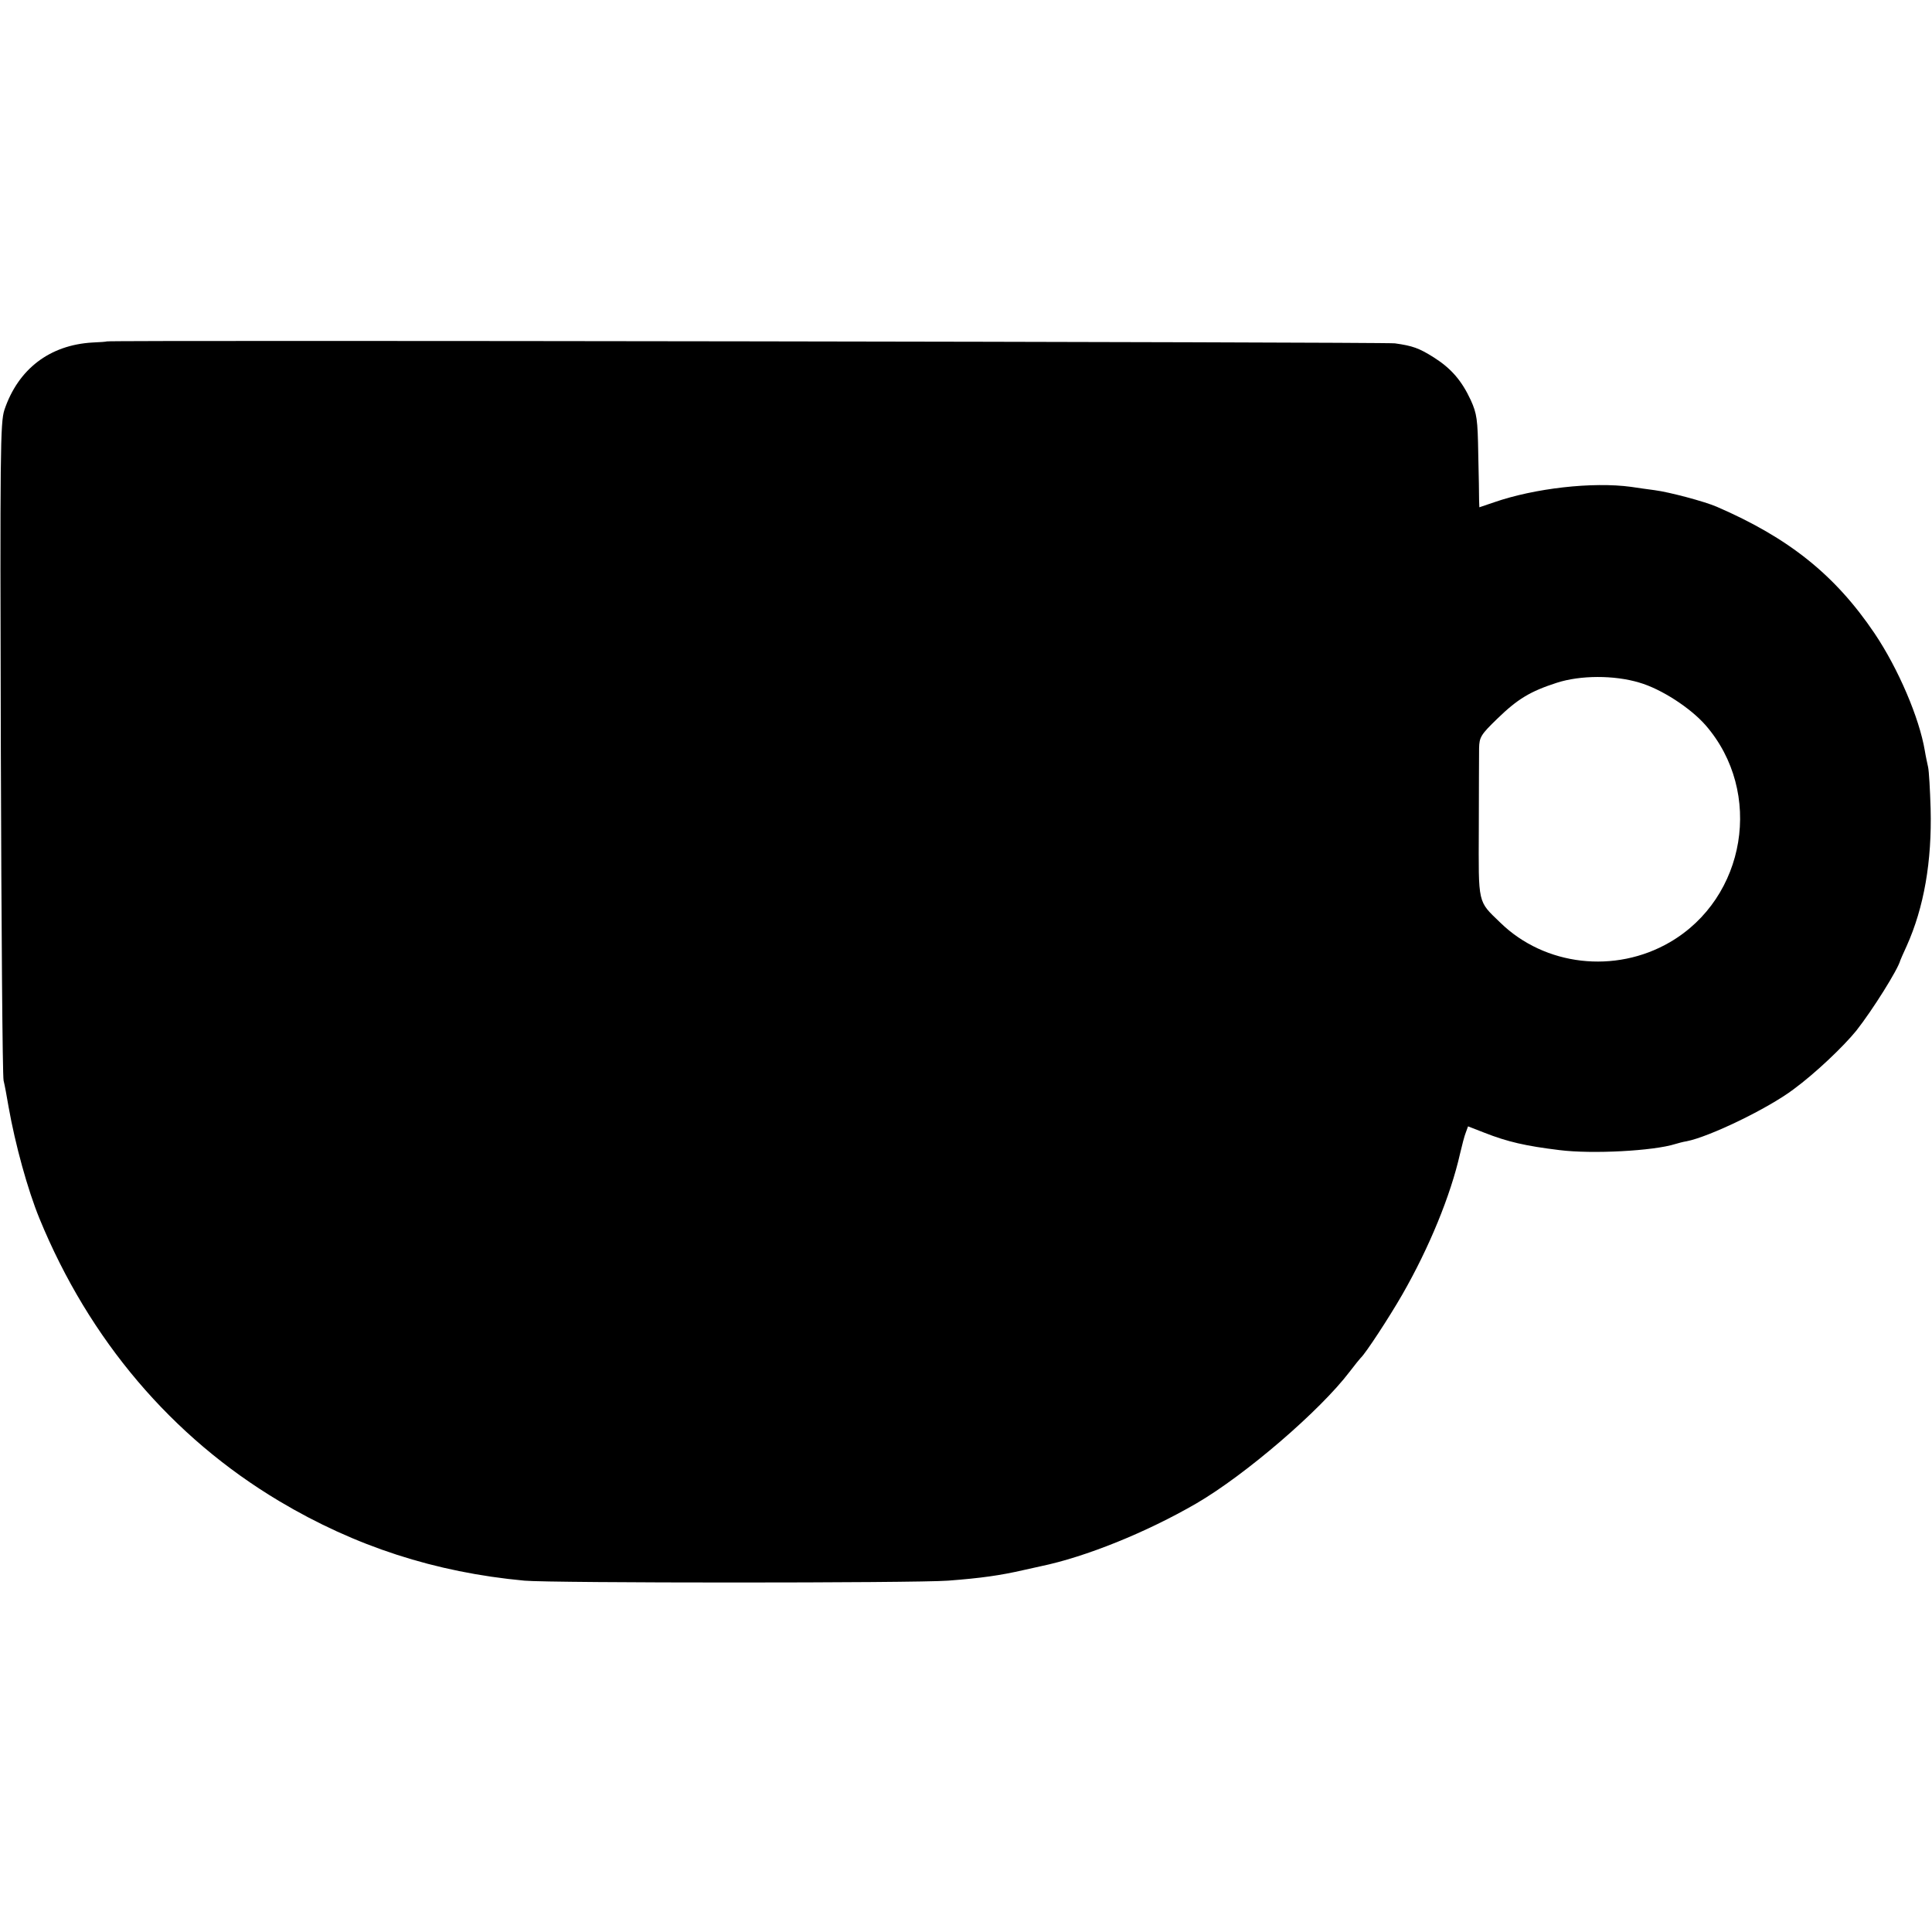
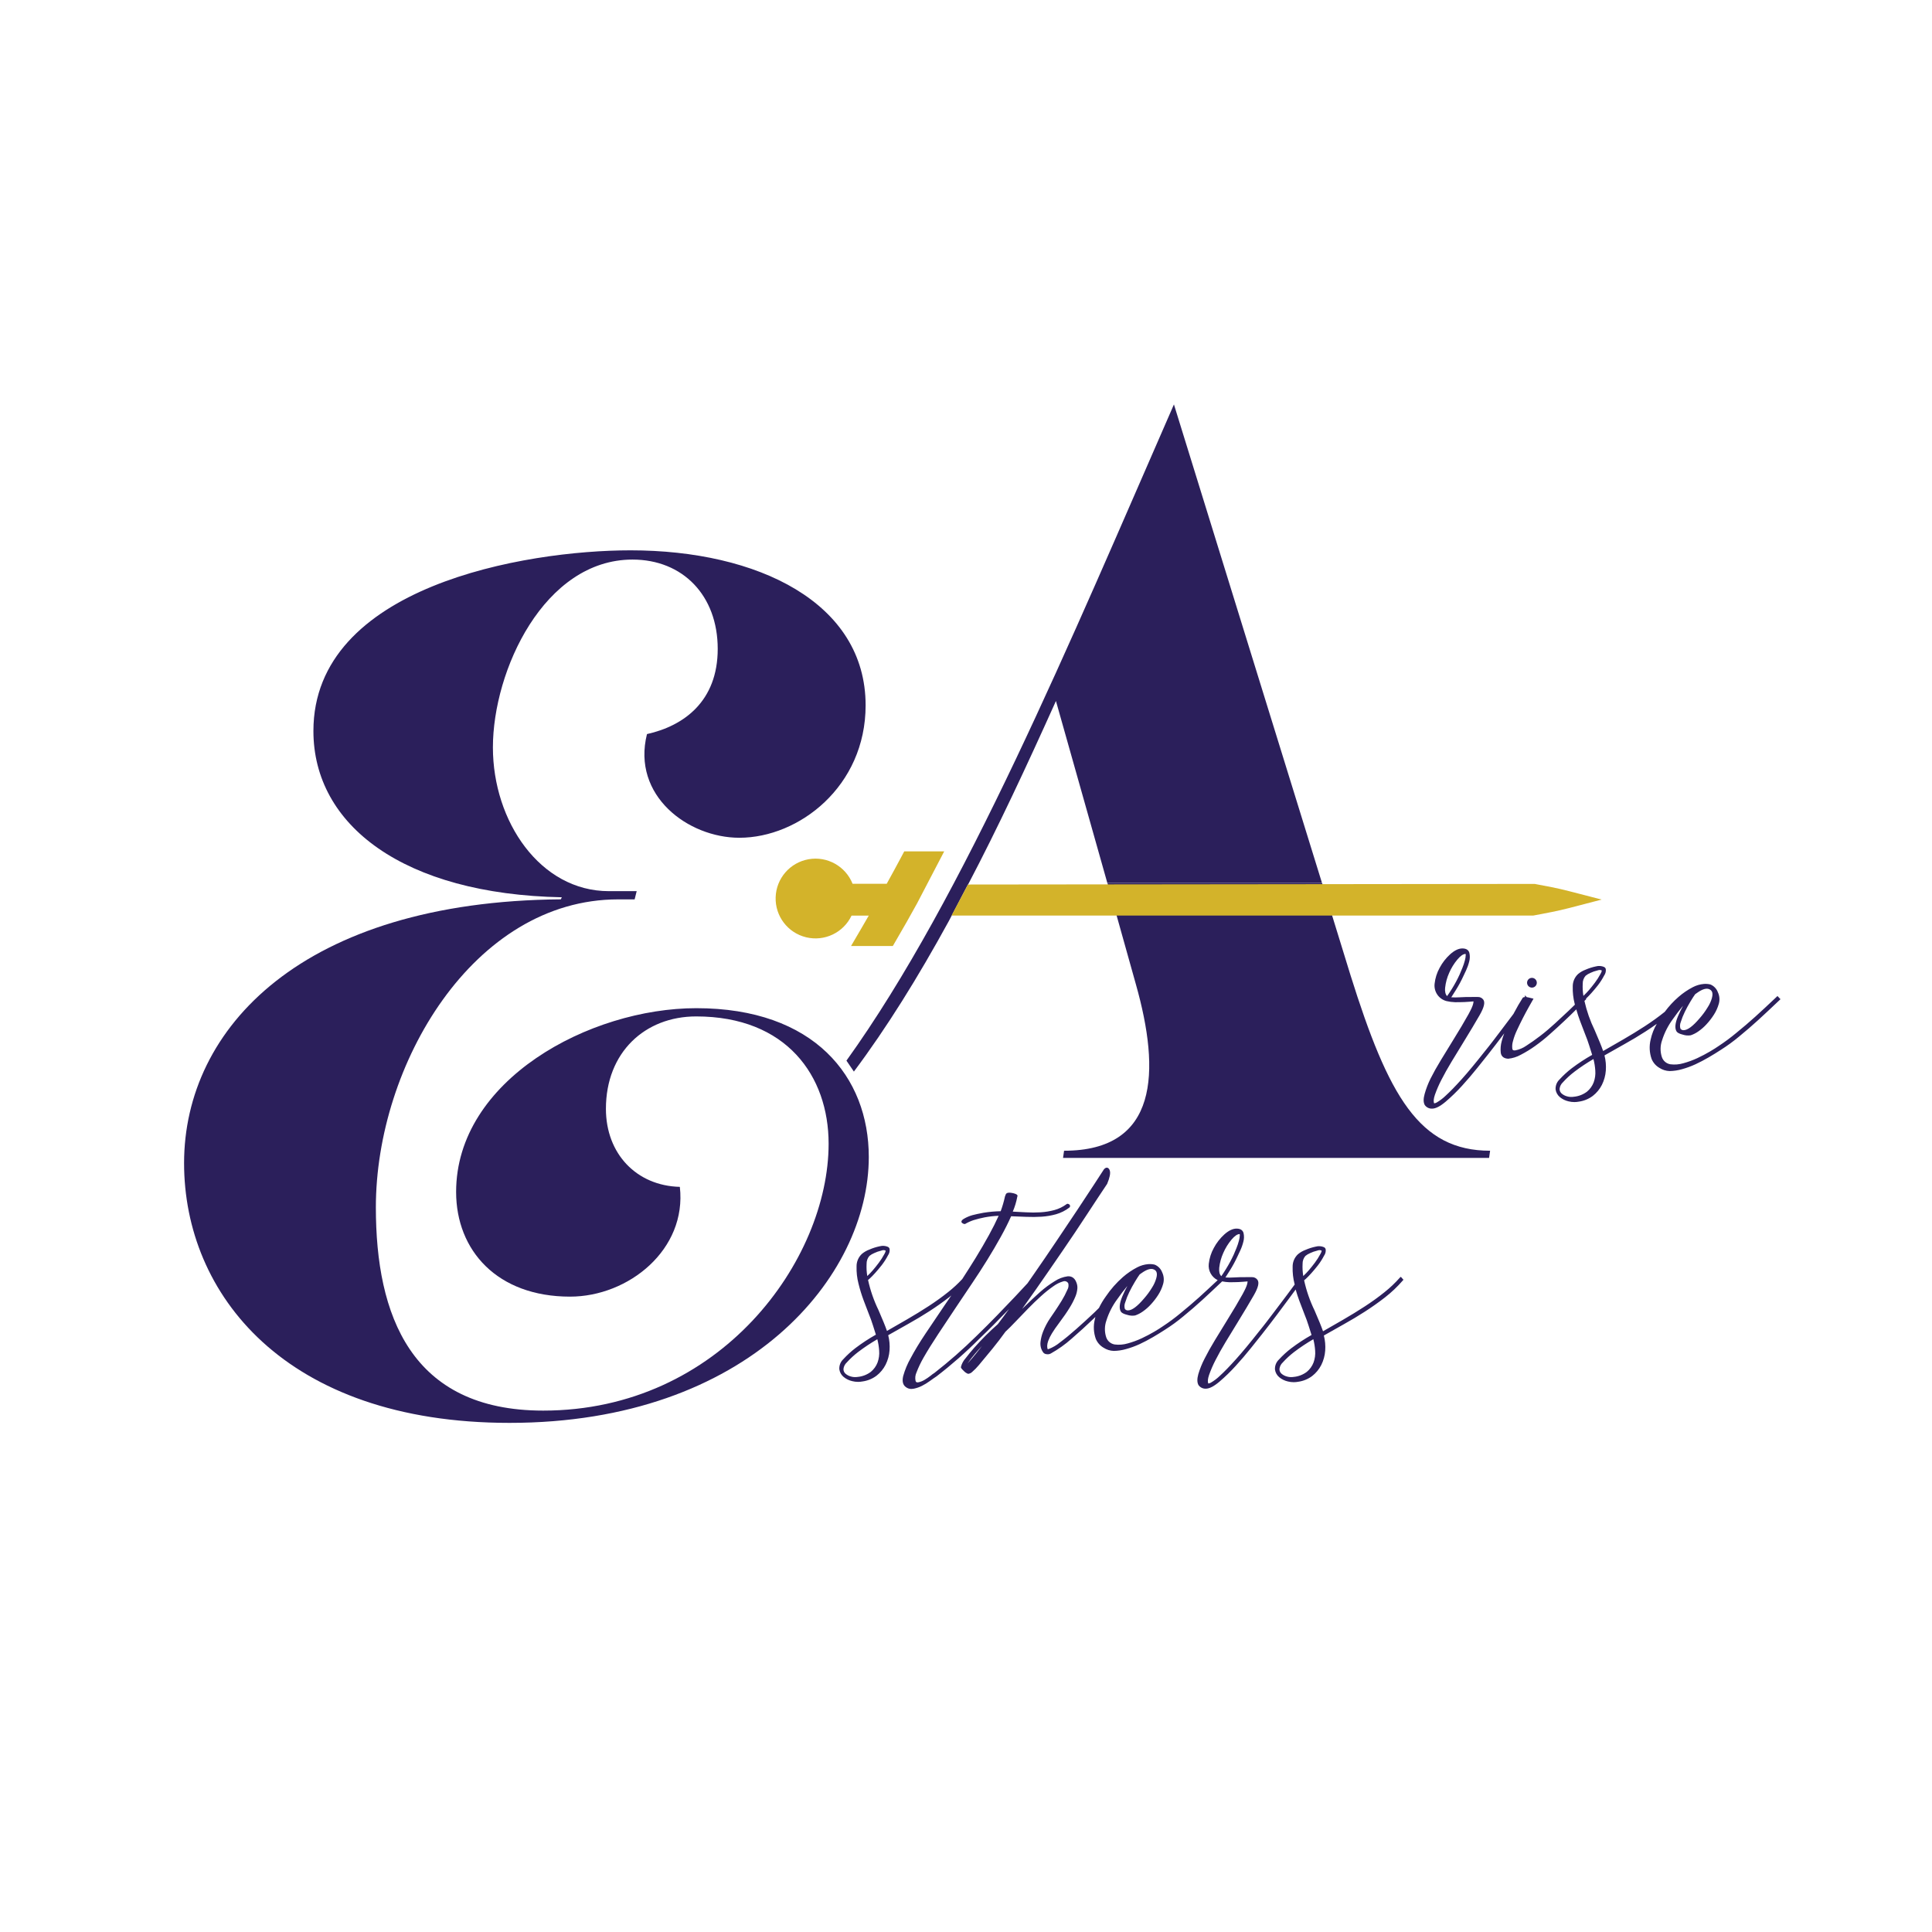
- <svg xmlns="http://www.w3.org/2000/svg" version="1.0" width="700pt" height="700pt" viewBox="0 0 700 700" preserveAspectRatio="xMidYMid meet">
-   <g transform="translate(0,700) scale(0.1,-0.1)" fill="#000000" stroke="none">
-     <path d="M387 5763 c-1 -1 -24 -3 -52 -4 -155 -9 -269 -96 -319 -244 -15 -46 -16 -145 -13 -1225 2 -646 6 -1188 10 -1205 4 -16 12 -59 18 -95 24 -136 69 -300 112 -405 180 -439 480 -792 869 -1024 275 -164 565 -258 888 -288 97 -9 1416 -9 1535 0 119 9 189 19 272 38 27 6 55 12 63 14 164 34 384 123 565 228 177 103 448 336 555 477 19 25 37 47 40 50 17 15 104 148 151 230 97 169 175 359 209 510 7 30 16 65 21 77 l8 22 59 -23 c84 -33 149 -48 272 -63 119 -15 341 -3 420 22 10 3 28 8 41 10 82 16 294 118 387 188 79 58 181 155 228 213 59 75 151 222 159 254 1 3 11 26 23 52 63 140 92 307 87 498 -2 69 -6 136 -9 150 -3 14 -9 41 -12 60 -20 119 -96 297 -182 425 -143 212 -311 346 -572 459 -44 19 -171 53 -225 60 -22 3 -60 8 -85 12 -140 19 -350 -5 -497 -56 l-53 -18 -1 26 c0 15 -1 90 -3 167 -2 126 -5 146 -27 195 -33 71 -71 115 -134 155 -54 34 -77 42 -141 51 -35 5 -4663 12 -4667 7z m5552 -1236 c80 -23 186 -92 241 -155 210 -242 147 -625 -130 -786 -198 -115 -453 -86 -614 71 -83 80 -79 64 -78 341 0 136 1 267 1 291 1 40 6 49 66 107 73 71 119 99 215 130 86 28 209 28 299 1z" />
-   </g>
+ <svg xmlns="http://www.w3.org/2000/svg" id="Layer_1" data-name="Layer 1" viewBox="0 0 792 792">
+   <defs>
+     <style>.cls-1{fill:#2b1f5b;}.cls-2{fill:#d3b32a;}</style>
+   </defs>
+   <path class="cls-1" d="M202.06,306.4c0,30.3,19.36,58.92,47.55,58.92H261l-.84,3.37H253.4c-59.34,0-99.32,67.75-99.32,126.25,0,44.19,14.31,83.32,68.6,83.32,72.8,0,117-61.86,117-109.41,0-27.77-17.25-52.18-54.29-52.18-21,0-37,14.73-37,37.87,0,18.52,12.62,31.56,30.3,32,2.95,25.67-21,45-45,45-29.88,0-46.71-18.94-46.71-42.92,0-45.87,54.71-75.33,98.47-75.33,48.39,0,70.7,28.19,70.7,61,0,48.82-49.24,109-147.29,109-92.16,0-133.4-53-133.4-106.47,0-55.55,48.81-107.31,154.44-108.15l.42-.84c-64.81-1.26-101.84-29.46-101.84-68.17,0-59.33,86.69-74.06,130-74.06,52.18,0,96.37,21.46,96.37,63.54,0,33.25-27.35,54.29-51.76,54.29-21,0-44.19-17.25-37.87-42.5,15.15-3.37,29-13.47,29-34.93,0-21.88-14.31-36.61-34.93-36.61C223.1,229.39,202.06,274.84,202.06,306.4Z" />
+   <path class="cls-1" d="M453.95,362h88L481.24,165.79c-42.28,96.68-86,201.87-134.25,269l3.05,4.49c13.41-17.91,26.31-38.66,38.93-61.72h0l7.84-15h.06c12.08-23,23.86-48.19,36-75.2Z" />
+   <path class="cls-1" d="M553.62,399.76,542,362.05h-88l.16.56h0l2.66,9.39h0l8.84,31.56c10.1,35.77,9.26,68.17-29.46,68.17l-.42,2.95H610.43l.42-2.95C581.82,471.72,569.19,449.42,553.62,399.76Z" />
+   <path class="cls-2" d="M370.69,349l-1.29,2.43q-2.95,5.53-5.9,10.86h-14a16.35,16.35,0,1,0-.42,13.06h7.05q-1.61,2.81-3.21,5.54l-4.05,6.92H366l1.32-2.28c2.94-5,5.83-10.12,8.63-15.21L387.07,349Z" />
+   <path class="cls-2" d="M643.12,365.29c-4.69-1.22-9.4-2.09-14-2.94l-232.32.25-6.73,12.73,238.43,0,.8-.15c4.5-.84,9.15-1.7,13.78-2.9l13.49-3.51Z" />
+   <path class="cls-1" d="M574.51,523.67l-.37-.24-.29.33a49.82,49.82,0,0,1-6.34,6c-2.49,2-5.2,3.95-8.06,5.81s-5.86,3.7-8.89,5.45l-8.2,4.72c-.39-1.12-.86-2.33-1.38-3.6-.63-1.51-1.32-3.14-2.09-4.93a55.29,55.29,0,0,1-4.28-12.35c.18-.14.43-.36.78-.68.6-.56,1.33-1.31,2.16-2.23s1.74-2,2.66-3.17a26.44,26.44,0,0,0,2.56-4,3.73,3.73,0,0,0,.67-2.68,1.37,1.37,0,0,0-.69-.83,5.05,5.05,0,0,0-3.34-.24,21.1,21.1,0,0,0-4.25,1.35,10.41,10.41,0,0,0-3.08,1.78,6.91,6.91,0,0,0-2.18,5.19,25,25,0,0,0,.77,6.92c0,.1.06.19.08.29q-1.28,1.77-3.19,4.31-2.33,3.08-5.28,7c-2,2.63-4,5.31-6.21,8-3.67,4.66-6.85,8.5-9.46,11.4s-4.79,5.14-6.49,6.68a19.21,19.21,0,0,1-3.77,2.87,3.08,3.08,0,0,1-1,.34c-.35-.71-.25-1.91.29-3.5a47.72,47.72,0,0,1,2.67-6.15c1.16-2.27,2.54-4.76,4.13-7.38s3.14-5.17,4.64-7.6c2.92-4.75,5.24-8.64,6.92-11.57,1.82-3.19,2.29-5.2,1.48-6.32a2.65,2.65,0,0,0-2.29-1.09h-1.88c-2.07,0-4,0-5.62.13a24.2,24.2,0,0,1-3.34,0l1.9-3a50.67,50.67,0,0,0,3.1-5.76q.25-.5,1.07-2.27a19.83,19.83,0,0,0,1.29-3.67,7.19,7.19,0,0,0,.06-3.51c-.22-.83-.89-1.82-2.87-1.82-1.54,0-3.22.8-5,2.39a20.53,20.53,0,0,0-4.31,5.54,17.27,17.27,0,0,0-2.07,6.53,6.59,6.59,0,0,0,3.65,6.67c-2.86,2.7-5.37,5-7.44,6.89-2.41,2.16-5,4.39-7.77,6.64a79.87,79.87,0,0,1-7.26,5.38c-.83.58-2,1.33-3.55,2.24s-3.23,1.8-5.1,2.68a36,36,0,0,1-5.76,2.11,13,13,0,0,1-5.33.43,4.42,4.42,0,0,1-3.5-3,10.65,10.65,0,0,1,.08-6.78,29.61,29.61,0,0,1,4.51-8.83c1.32-1.9,2.6-3.57,3.8-5l.3-.35a41,41,0,0,0-2.09,4.3c-1.16,2.82-1.36,4.83-.59,6.16.33.55,1.16,1,2.63,1.36a6.79,6.79,0,0,0,3.22.25,12.08,12.08,0,0,0,3.08-1.57,19.42,19.42,0,0,0,3.42-3,27.16,27.16,0,0,0,3-3.9,16.62,16.62,0,0,0,2-4.46,6.74,6.74,0,0,0-.4-4.74,5.47,5.47,0,0,0-3.06-3.16,8.46,8.46,0,0,0-2.69-.21,11.88,11.88,0,0,0-4.47,1.3,29.75,29.75,0,0,0-5.88,4,41.38,41.38,0,0,0-7,7.94,31.25,31.25,0,0,0-2.82,4.72L448.66,538c-2.49,2.37-5,4.64-7.4,6.77s-4.67,4-6.69,5.5a16.56,16.56,0,0,1-4.69,2.75,1,1,0,0,1-.41.07,4.72,4.72,0,0,1-.19-1.36,6.72,6.72,0,0,1,.41-2,16.47,16.47,0,0,1,1.52-3.1c.74-1.23,1.74-2.69,3-4.35,1.75-2.33,3.18-4.4,4.23-6.13a31.61,31.61,0,0,0,2.36-4.53,10.81,10.81,0,0,0,.85-3.36,5.47,5.47,0,0,0-.34-2.39c-.83-2.38-2.44-2.76-3.65-2.66a12.66,12.66,0,0,0-5.3,2,42,42,0,0,0-6,4.45c-2,1.8-4,3.62-5.8,5.42L419,536.59q2.83-3.93,5.75-8.13c3.5-5,7.13-10.29,10.8-15.64,3.52-5.14,6.91-10.17,10.05-15s5.88-8.92,8.27-12.52c1.06-2.56,1.42-4.33,1.08-5.42-.08-.25-.31-1-1-1.18-.42-.11-.86.07-1.38.61q-1,1.51-3.9,6c-1.89,2.92-4.22,6.45-6.9,10.48s-5.57,8.33-8.67,12.94-6.2,9.16-9.17,13.43l-2.72,3.91c-1.29,1.42-3,3.25-5.08,5.45s-4.62,4.85-7.34,7.66-5.62,5.7-8.53,8.53a198.44,198.44,0,0,1-17.21,15.11,11.93,11.93,0,0,0-1.53,1.12,22.77,22.77,0,0,1-2.52,1.72,8,8,0,0,1-2.54,1c-.78.15-1-.17-1.13-.56a5.47,5.47,0,0,1,.38-3.49,43.85,43.85,0,0,1,2.85-6c1.67-2.92,3.71-6.21,6.07-9.77s4.92-7.41,7.6-11.43q3-4.52,6.28-9.35c2.17-3.21,4.26-6.45,6.23-9.63s3.83-6.35,5.54-9.44,3.06-5.79,4.22-8.4l6.25.24a62.09,62.09,0,0,0,6.27-.06,29.37,29.37,0,0,0,5.88-1,16.19,16.19,0,0,0,5.5-2.77.81.81,0,0,0,0-1.21l-.08-.06c-.59-.39-.94-.25-1.08-.11a15.07,15.07,0,0,1-5,2.43,28.41,28.41,0,0,1-5.68.92,48.53,48.53,0,0,1-6,0q-2.72-.17-5.38-.28a29.15,29.15,0,0,0,1.87-6.22l.09-.11-.05-.26c-.07-.32-.35-.49-.83-.69a7.17,7.17,0,0,0-1.62-.41c-.51-.08-2.06-.32-2.38.73a4.33,4.33,0,0,1-.19.55h0l-.1.1,0,.14a44.49,44.49,0,0,1-1.75,6,50.85,50.85,0,0,0-7,.63c-1.88.34-3.44.68-4.63,1a14.81,14.81,0,0,0-3.38,1.43h0c-.59.35-1.12.75-1.08,1.27a.72.72,0,0,0,.43.59,1.35,1.35,0,0,0,.91.33h.13l.12-.07a18,18,0,0,1,3.42-1.53,43.48,43.48,0,0,1,4.47-1.12,37.9,37.9,0,0,1,5.77-.65c-1.1,2.45-2.42,5.08-3.93,7.83-1.67,3.05-3.53,6.23-5.51,9.46-1.77,2.87-3.62,5.78-5.49,8.66a51.2,51.2,0,0,1-5.7,5.27c-2.49,2-5.2,3.95-8.06,5.81s-5.86,3.7-8.89,5.45l-8.2,4.72c-.39-1.12-.86-2.33-1.38-3.6-.63-1.51-1.32-3.14-2.09-4.93a55.29,55.29,0,0,1-4.28-12.35c.18-.14.43-.36.78-.68.6-.56,1.33-1.31,2.16-2.23s1.74-2,2.66-3.17a26.44,26.44,0,0,0,2.56-4,3.73,3.73,0,0,0,.67-2.68,1.37,1.37,0,0,0-.69-.83,5.05,5.05,0,0,0-3.34-.24,21.1,21.1,0,0,0-4.25,1.35,10.41,10.41,0,0,0-3.08,1.78,6.91,6.91,0,0,0-2.18,5.19,25,25,0,0,0,.77,6.92,60.58,60.58,0,0,0,2.15,7q1.26,3.34,2,5.23c.74,1.82,1.35,3.49,1.81,5s.81,2.62,1.19,3.77a74.06,74.06,0,0,0-8.37,5.49,38.71,38.71,0,0,0-5,4.58h0a5.21,5.21,0,0,0-1.62,4.11,5,5,0,0,0,1.74,3.13,8.54,8.54,0,0,0,3.53,1.74,10,10,0,0,0,2.43.3,9.68,9.68,0,0,0,1.79-.17,12.29,12.29,0,0,0,5.76-2.36,13.4,13.4,0,0,0,3.72-4.5,15.64,15.64,0,0,0,1.62-5.9,19.24,19.24,0,0,0-.55-6.2c2.75-1.58,5.51-3.14,8.21-4.64,2.93-1.63,5.84-3.37,8.63-5.17s5.58-3.76,8.2-5.8c.29-.22.56-.46.84-.69-.88,1.3-1.76,2.59-2.63,3.84-2.84,4.18-5.53,8.18-8,11.87s-4.5,7.07-6.05,10a32.55,32.55,0,0,0-3.06,7.34c-.51,2.14-.12,3.67,1.12,4.53a3.58,3.58,0,0,0,2.25.75,4.9,4.9,0,0,0,.92-.09,13.22,13.22,0,0,0,3.39-1.17,24.14,24.14,0,0,0,3.27-2c1-.75,1.94-1.37,2.71-1.89a177.26,177.26,0,0,0,17.51-15.37c4-3.82,7.94-7.77,11.76-11.76l.49-.52c-1.85,2.56-3.42,4.67-4.64,6.26a106.54,106.54,0,0,0-9.72,9.72c-1.18,1.34-2.35,2.77-3.47,4.23a8.21,8.21,0,0,0-1.93,3.63c0,.3.19.64,1.16,1.56a4.63,4.63,0,0,0,1.73,1.19H397a2.74,2.74,0,0,0,1.5-.73,24.66,24.66,0,0,0,2.78-2.84c1.88-2.23,3.74-4.47,5.53-6.67s3.66-4.63,5.35-7c1.18-1.09,2.56-2.47,4.23-4.23s3.33-3.47,5.08-5.27,3.55-3.53,5.32-5.13a47.82,47.82,0,0,1,5-4,12.94,12.94,0,0,1,4-2,1.73,1.73,0,0,1,2.14.8,3.58,3.58,0,0,1-.39,2.66,35.25,35.25,0,0,1-2.29,4.4c-1,1.59-1.91,3.06-2.81,4.37s-1.55,2.27-1.89,2.77a27.83,27.83,0,0,0-3,5.7,16.52,16.52,0,0,0-1,4.08,6.35,6.35,0,0,0,.29,2.8,6.79,6.79,0,0,0,.8,1.53,1.93,1.93,0,0,0,1.41.72,2.58,2.58,0,0,0,1.75-.3,48.13,48.13,0,0,0,8.44-6c3.05-2.63,6.12-5.43,9.13-8.31l.67-.65c-.09.36-.18.72-.25,1.07a13.93,13.93,0,0,0,.41,7.89,7.55,7.55,0,0,0,3.16,3.63,8.21,8.21,0,0,0,4.21,1.33,19.15,19.15,0,0,0,5.1-.77,36.07,36.07,0,0,0,5.48-2c1.83-.85,3.66-1.81,5.44-2.85s3.47-2.08,5-3.08a70.41,70.41,0,0,0,7.46-5.44c2.76-2.25,5.38-4.52,7.81-6.74,2.25-2.06,4.93-4.56,8.15-7.62a17.9,17.9,0,0,0,2.86.34c1.22,0,2.5,0,3.82-.06s2.53-.17,3.73-.27a.46.46,0,0,1,0,.23,6.3,6.3,0,0,1-.41,1.63,16,16,0,0,1-.85,1.89c-.34.63-.59,1.12-.75,1.44-.83,1.5-1.8,3.18-2.88,5s-2.26,3.77-3.51,5.77l-5,8.16c-1.63,2.67-3.05,5.22-4.23,7.57a36.29,36.29,0,0,0-2.55,6.31c-.54,1.95-.53,3.41.07,4.5a3.49,3.49,0,0,0,3,1.47c1.47,0,3.3-.94,5.6-2.88a73.18,73.18,0,0,0,6.64-6.45c2.22-2.43,4.34-4.91,6.3-7.37l4.46-5.59c2.17-2.75,4.26-5.48,6.23-8.11s3.71-5,5.21-7l2.39-3.25c.45,1.58.94,3.14,1.51,4.64q1.26,3.34,2,5.23c.74,1.82,1.35,3.49,1.81,5s.81,2.62,1.19,3.77a74.06,74.06,0,0,0-8.37,5.49,38.71,38.71,0,0,0-5,4.58h0a5.21,5.21,0,0,0-1.62,4.11,5,5,0,0,0,1.74,3.13,8.54,8.54,0,0,0,3.53,1.74,10,10,0,0,0,2.43.3,9.68,9.68,0,0,0,1.79-.17,12.29,12.29,0,0,0,5.76-2.36,13.4,13.4,0,0,0,3.72-4.5,15.64,15.64,0,0,0,1.62-5.9,19.24,19.24,0,0,0-.55-6.2c2.75-1.58,5.51-3.14,8.21-4.64,2.93-1.63,5.84-3.37,8.63-5.17s5.58-3.76,8.2-5.8a51.52,51.52,0,0,0,7.29-6.91l.31-.35-.33-.33A4.86,4.86,0,0,0,574.51,523.67ZM538.38,549a25.57,25.57,0,0,1,.75,4.67,11.5,11.5,0,0,1-.66,4.88,9.27,9.27,0,0,1-2.74,3.81,10.53,10.53,0,0,1-5.41,2.09,6.25,6.25,0,0,1-2.79-.17,5.54,5.54,0,0,1-2.25-1.2,2.46,2.46,0,0,1-.78-1.9,4.25,4.25,0,0,1,1.38-2.68,34.93,34.93,0,0,1,4.64-4.27A76.53,76.53,0,0,1,538.38,549Zm2.53-36.52a1.76,1.76,0,0,1,.86.19c0,.06.08.4-.5,1.41a28,28,0,0,1-2.28,3.58c-.86,1.15-1.7,2.19-2.49,3.11-.62.72-1.37,1.5-2.24,2.33a22.9,22.9,0,0,1-.28-5,4.76,4.76,0,0,1,1.15-3.24l0,0a7.61,7.61,0,0,1,1.94-1.16,13.7,13.7,0,0,1,2.84-1A4.53,4.53,0,0,1,540.91,512.45Zm-40.24,10.68c-.74-.7-1-1.83-.86-3.46a20.13,20.13,0,0,1,1.66-6.07,22.37,22.37,0,0,1,3.38-5.47c1.28-1.51,2.39-2.27,3.32-2.27h0a.77.77,0,0,1,.08.44,9.42,9.42,0,0,1-.36,2.26,25.28,25.28,0,0,1-1,3q-.63,1.56-1.12,2.68a52.66,52.66,0,0,1-3.17,5.91C501.77,521.52,501.11,522.54,500.67,523.14ZM474,524a14.18,14.18,0,0,1-1.76,3.87,31,31,0,0,1-3.28,4.46c-2.73,3.22-4.93,4.85-6.53,4.85a1.52,1.52,0,0,1-1.31-.6,4,4,0,0,1,.16-2.71,28.59,28.59,0,0,1,1.67-4.2c.7-1.44,1.48-2.87,2.3-4.23s1.44-2.31,1.94-3l.82-.58c2.17-1.55,3.86-2,5-1.46C473.79,520.75,474.71,521.51,474,524ZM401.7,552.86c-1.2,1.53-2.27,2.86-3.19,3.94s-1.45,1.68-1.92,2.19a43.73,43.73,0,0,1,3.13-4.06q1.25-1.48,2.8-3.12ZM359.65,549a25.57,25.57,0,0,1,.75,4.67,11.5,11.5,0,0,1-.66,4.88,9.27,9.27,0,0,1-2.74,3.81,10.53,10.53,0,0,1-5.41,2.09,6.24,6.24,0,0,1-2.79-.17,5.54,5.54,0,0,1-2.25-1.2,2.46,2.46,0,0,1-.78-1.9,4.25,4.25,0,0,1,1.38-2.68,34.93,34.93,0,0,1,4.64-4.27A76.53,76.53,0,0,1,359.65,549Zm2.53-36.52a1.76,1.76,0,0,1,.86.19c0,.06.08.4-.5,1.41a28,28,0,0,1-2.28,3.58c-.86,1.15-1.7,2.19-2.49,3.11-.62.72-1.37,1.5-2.24,2.33a22.9,22.9,0,0,1-.28-5,4.76,4.76,0,0,1,1.15-3.24l0,0a7.61,7.61,0,0,1,1.94-1.16,13.7,13.7,0,0,1,2.84-1A4.53,4.53,0,0,1,362.18,512.45Z" />
+   <path class="cls-1" d="M628,404.86a2,2,0,1,0,0-4,2,2,0,1,0,0,4Z" />
+   <path class="cls-1" d="M728.65,408.31l-.35.34c-3.44,3.27-6.39,6-8.78,8.16s-5,4.39-7.77,6.64a79.87,79.87,0,0,1-7.26,5.38c-.83.58-2,1.33-3.55,2.24s-3.23,1.8-5.1,2.68a36,36,0,0,1-5.76,2.11,13,13,0,0,1-5.33.43,4.42,4.42,0,0,1-3.5-3,10.65,10.65,0,0,1,.08-6.78,29.61,29.61,0,0,1,4.51-8.83c1.32-1.9,2.6-3.57,3.8-5l.3-.35a41,41,0,0,0-2.09,4.3c-1.16,2.82-1.36,4.83-.59,6.16.33.55,1.16,1,2.63,1.36a6.78,6.78,0,0,0,3.22.25,12.08,12.08,0,0,0,3.08-1.57,19.42,19.42,0,0,0,3.42-3,27.16,27.16,0,0,0,3-3.9,16.62,16.62,0,0,0,2-4.46,6.74,6.74,0,0,0-.4-4.74,5.47,5.47,0,0,0-3.06-3.16,8.34,8.34,0,0,0-2.69-.21,11.88,11.88,0,0,0-4.47,1.3,29.75,29.75,0,0,0-5.88,4,37.25,37.25,0,0,0-5.64,6.1l-.13.11c-2.49,2-5.2,3.95-8.06,5.81s-5.86,3.7-8.89,5.45l-8.2,4.72c-.39-1.12-.86-2.33-1.38-3.6-.63-1.51-1.32-3.14-2.09-4.93a55,55,0,0,1-4.2-12l.34-.34.45-.45-.2-.12.11-.1c.6-.56,1.33-1.31,2.16-2.23s1.74-2,2.66-3.17a26.44,26.44,0,0,0,2.56-4,3.73,3.73,0,0,0,.67-2.68,1.37,1.37,0,0,0-.69-.83,5,5,0,0,0-3.34-.24,21.1,21.1,0,0,0-4.25,1.35,10.41,10.41,0,0,0-3.08,1.78,6.91,6.91,0,0,0-2.18,5.19,25,25,0,0,0,.77,6.92c0,.15.08.29.12.44-.77.76-1.64,1.62-2.68,2.6-1.61,1.53-3.45,3.24-5.46,5.08s-4,3.55-6.06,5.12-4,2.94-5.74,4.05a11.77,11.77,0,0,1-4.4,1.88c-1.15.18-1.26-.33-1.32-.61a7.56,7.56,0,0,1,.25-3.11,25.09,25.09,0,0,1,1.66-4.55c.8-1.72,1.62-3.4,2.44-5s1.61-3.07,2.38-4.44l1.63-2.89.33-.57-.64-.16-1.58-.38-.55-.09-.75-.76v.72a1.22,1.22,0,0,0-.86.26l-.07.09c-.6.95-1.2,1.92-1.78,2.92s-1.07,1.95-1.69,3.07l-.29.55-.3.4q-2.33,3.08-5.28,7c-2,2.63-4,5.31-6.21,8-3.67,4.66-6.85,8.5-9.46,11.4s-4.79,5.14-6.49,6.68a19.21,19.21,0,0,1-3.77,2.87,3.08,3.08,0,0,1-1,.34c-.35-.71-.25-1.91.29-3.5a47.72,47.72,0,0,1,2.67-6.15c1.16-2.27,2.54-4.76,4.13-7.38s3.14-5.17,4.64-7.6c2.92-4.75,5.24-8.64,6.92-11.57,1.82-3.19,2.29-5.2,1.48-6.32a2.65,2.65,0,0,0-2.29-1.09h-1.88c-2.07,0-4,0-5.62.13a24.51,24.51,0,0,1-3.34,0l1.9-3a50.67,50.67,0,0,0,3.1-5.76q.25-.5,1.07-2.27a19.83,19.83,0,0,0,1.29-3.67,7.19,7.19,0,0,0,.06-3.51c-.22-.83-.89-1.82-2.87-1.82-1.54,0-3.22.8-5,2.39a20.53,20.53,0,0,0-4.31,5.54,17.27,17.27,0,0,0-2.07,6.53,6.58,6.58,0,0,0,4.9,7.13,17.58,17.58,0,0,0,3.49.45c1.22,0,2.5,0,3.82-.06s2.53-.17,3.73-.27a.46.46,0,0,1,0,.23,6.3,6.3,0,0,1-.41,1.63,16,16,0,0,1-.85,1.89c-.34.63-.59,1.12-.75,1.44-.83,1.5-1.8,3.18-2.88,5s-2.26,3.77-3.51,5.77l-5,8.16c-1.63,2.67-3.05,5.22-4.23,7.57A36.29,36.29,0,0,0,584,448.5c-.54,1.95-.53,3.41.07,4.5a3.49,3.49,0,0,0,3,1.47c1.47,0,3.3-.94,5.6-2.88a73.18,73.18,0,0,0,6.64-6.45c2.22-2.43,4.34-4.91,6.3-7.37l4.46-5.59c2.17-2.75,4.26-5.48,6.23-8.11l.35-.47a26.69,26.69,0,0,0-1.05,3.26,12.62,12.62,0,0,0-.39,4.64c.14,1.08.77,2.39,3,2.51h.06a13.39,13.39,0,0,0,5.16-1.62,48.12,48.12,0,0,0,5.9-3.62,68.33,68.33,0,0,0,6.07-4.87c2-1.76,3.92-3.54,5.78-5.28s3.5-3.33,5-4.84c.45,1.58.94,3.15,1.51,4.65q1.26,3.34,2,5.23c.74,1.82,1.35,3.49,1.81,5s.81,2.62,1.19,3.77a74.06,74.06,0,0,0-8.37,5.49,38.71,38.71,0,0,0-5,4.58h0a5.21,5.21,0,0,0-1.62,4.11,5,5,0,0,0,1.74,3.13,8.54,8.54,0,0,0,3.53,1.74,10,10,0,0,0,2.43.3,9.68,9.68,0,0,0,1.79-.17,12.29,12.29,0,0,0,5.76-2.36,13.4,13.4,0,0,0,3.72-4.5,15.64,15.64,0,0,0,1.62-5.9,19.24,19.24,0,0,0-.55-6.2c2.75-1.58,5.51-3.14,8.21-4.64,2.93-1.63,5.84-3.37,8.63-5.17,1.56-1,3.09-2.05,4.6-3.13a22,22,0,0,0-2.53,6.51,13.93,13.93,0,0,0,.41,7.89,7.55,7.55,0,0,0,3.16,3.63,8.21,8.21,0,0,0,4.21,1.33,19.15,19.15,0,0,0,5.1-.77,36.07,36.07,0,0,0,5.48-2c1.83-.85,3.66-1.81,5.44-2.85s3.47-2.08,5-3.08a70.41,70.41,0,0,0,7.46-5.44c2.76-2.25,5.38-4.52,7.81-6.74s5.28-4.89,8.8-8.23l.37-.35Zm-26.87.84A14.18,14.18,0,0,1,700,413a31,31,0,0,1-3.28,4.46c-2.73,3.22-4.93,4.85-6.53,4.85a1.52,1.52,0,0,1-1.31-.6A4,4,0,0,1,689,419a28.59,28.59,0,0,1,1.67-4.2c.7-1.44,1.48-2.87,2.3-4.23s1.44-2.31,1.94-3l.82-.58c2.17-1.55,3.86-2,5-1.46C701.54,405.92,702.46,406.67,701.77,409.14Zm-48.56,25a25.57,25.57,0,0,1,.75,4.67,11.5,11.5,0,0,1-.66,4.88,9.27,9.27,0,0,1-2.74,3.81,10.53,10.53,0,0,1-5.41,2.09,6.26,6.26,0,0,1-2.79-.17,5.54,5.54,0,0,1-2.25-1.2,2.46,2.46,0,0,1-.78-1.9,4.25,4.25,0,0,1,1.38-2.68,34.93,34.93,0,0,1,4.64-4.27A76.53,76.53,0,0,1,653.22,434.14Zm2.53-36.52a1.76,1.76,0,0,1,.86.19c0,.06.08.4-.5,1.41a28,28,0,0,1-2.28,3.58c-.86,1.15-1.7,2.19-2.49,3.11-.62.72-1.37,1.5-2.24,2.33a22.9,22.9,0,0,1-.28-5A4.76,4.76,0,0,1,650,400l0,0a7.61,7.61,0,0,1,1.94-1.16,13.7,13.7,0,0,1,2.84-1A4.53,4.53,0,0,1,655.75,397.62Zm-63.33,7.23a20.13,20.13,0,0,1,1.66-6.07,22.37,22.37,0,0,1,3.38-5.47c1.28-1.51,2.39-2.27,3.32-2.27h0a.77.77,0,0,1,.08.44,9.42,9.42,0,0,1-.36,2.26,25.28,25.28,0,0,1-1,3q-.63,1.56-1.12,2.68a52.66,52.66,0,0,1-3.17,5.91c-.88,1.41-1.55,2.42-2,3C592.53,407.61,592.25,406.47,592.41,404.85Z" />
</svg>
